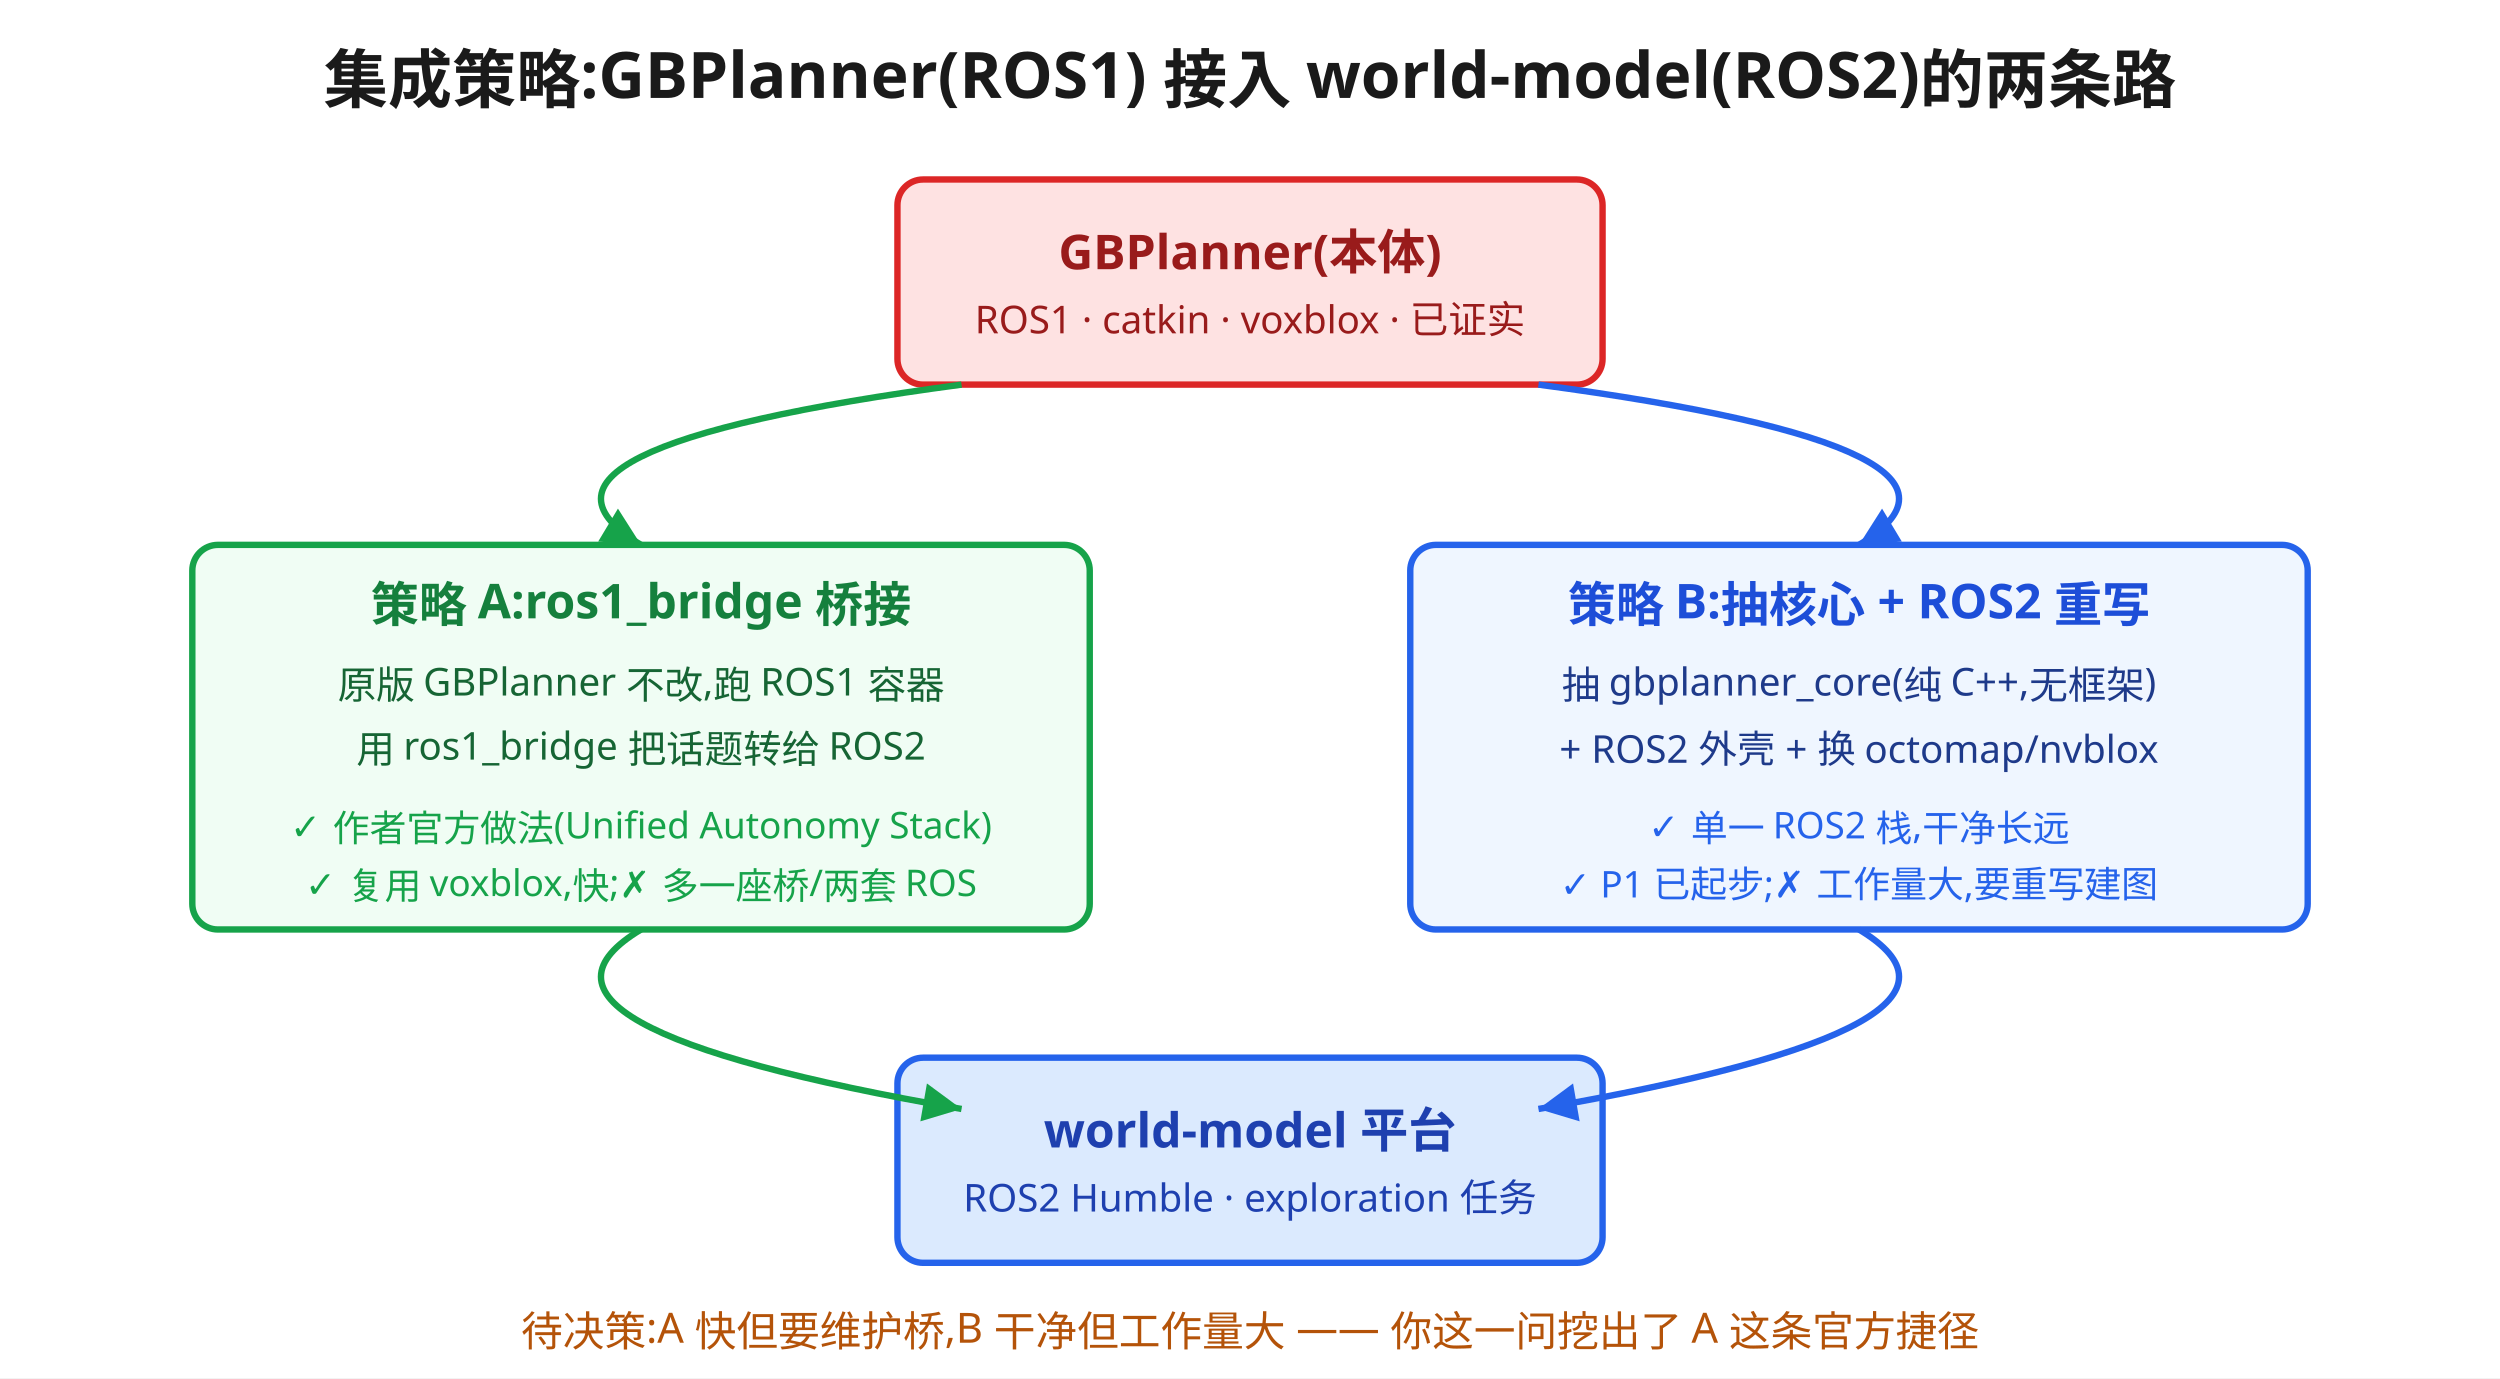
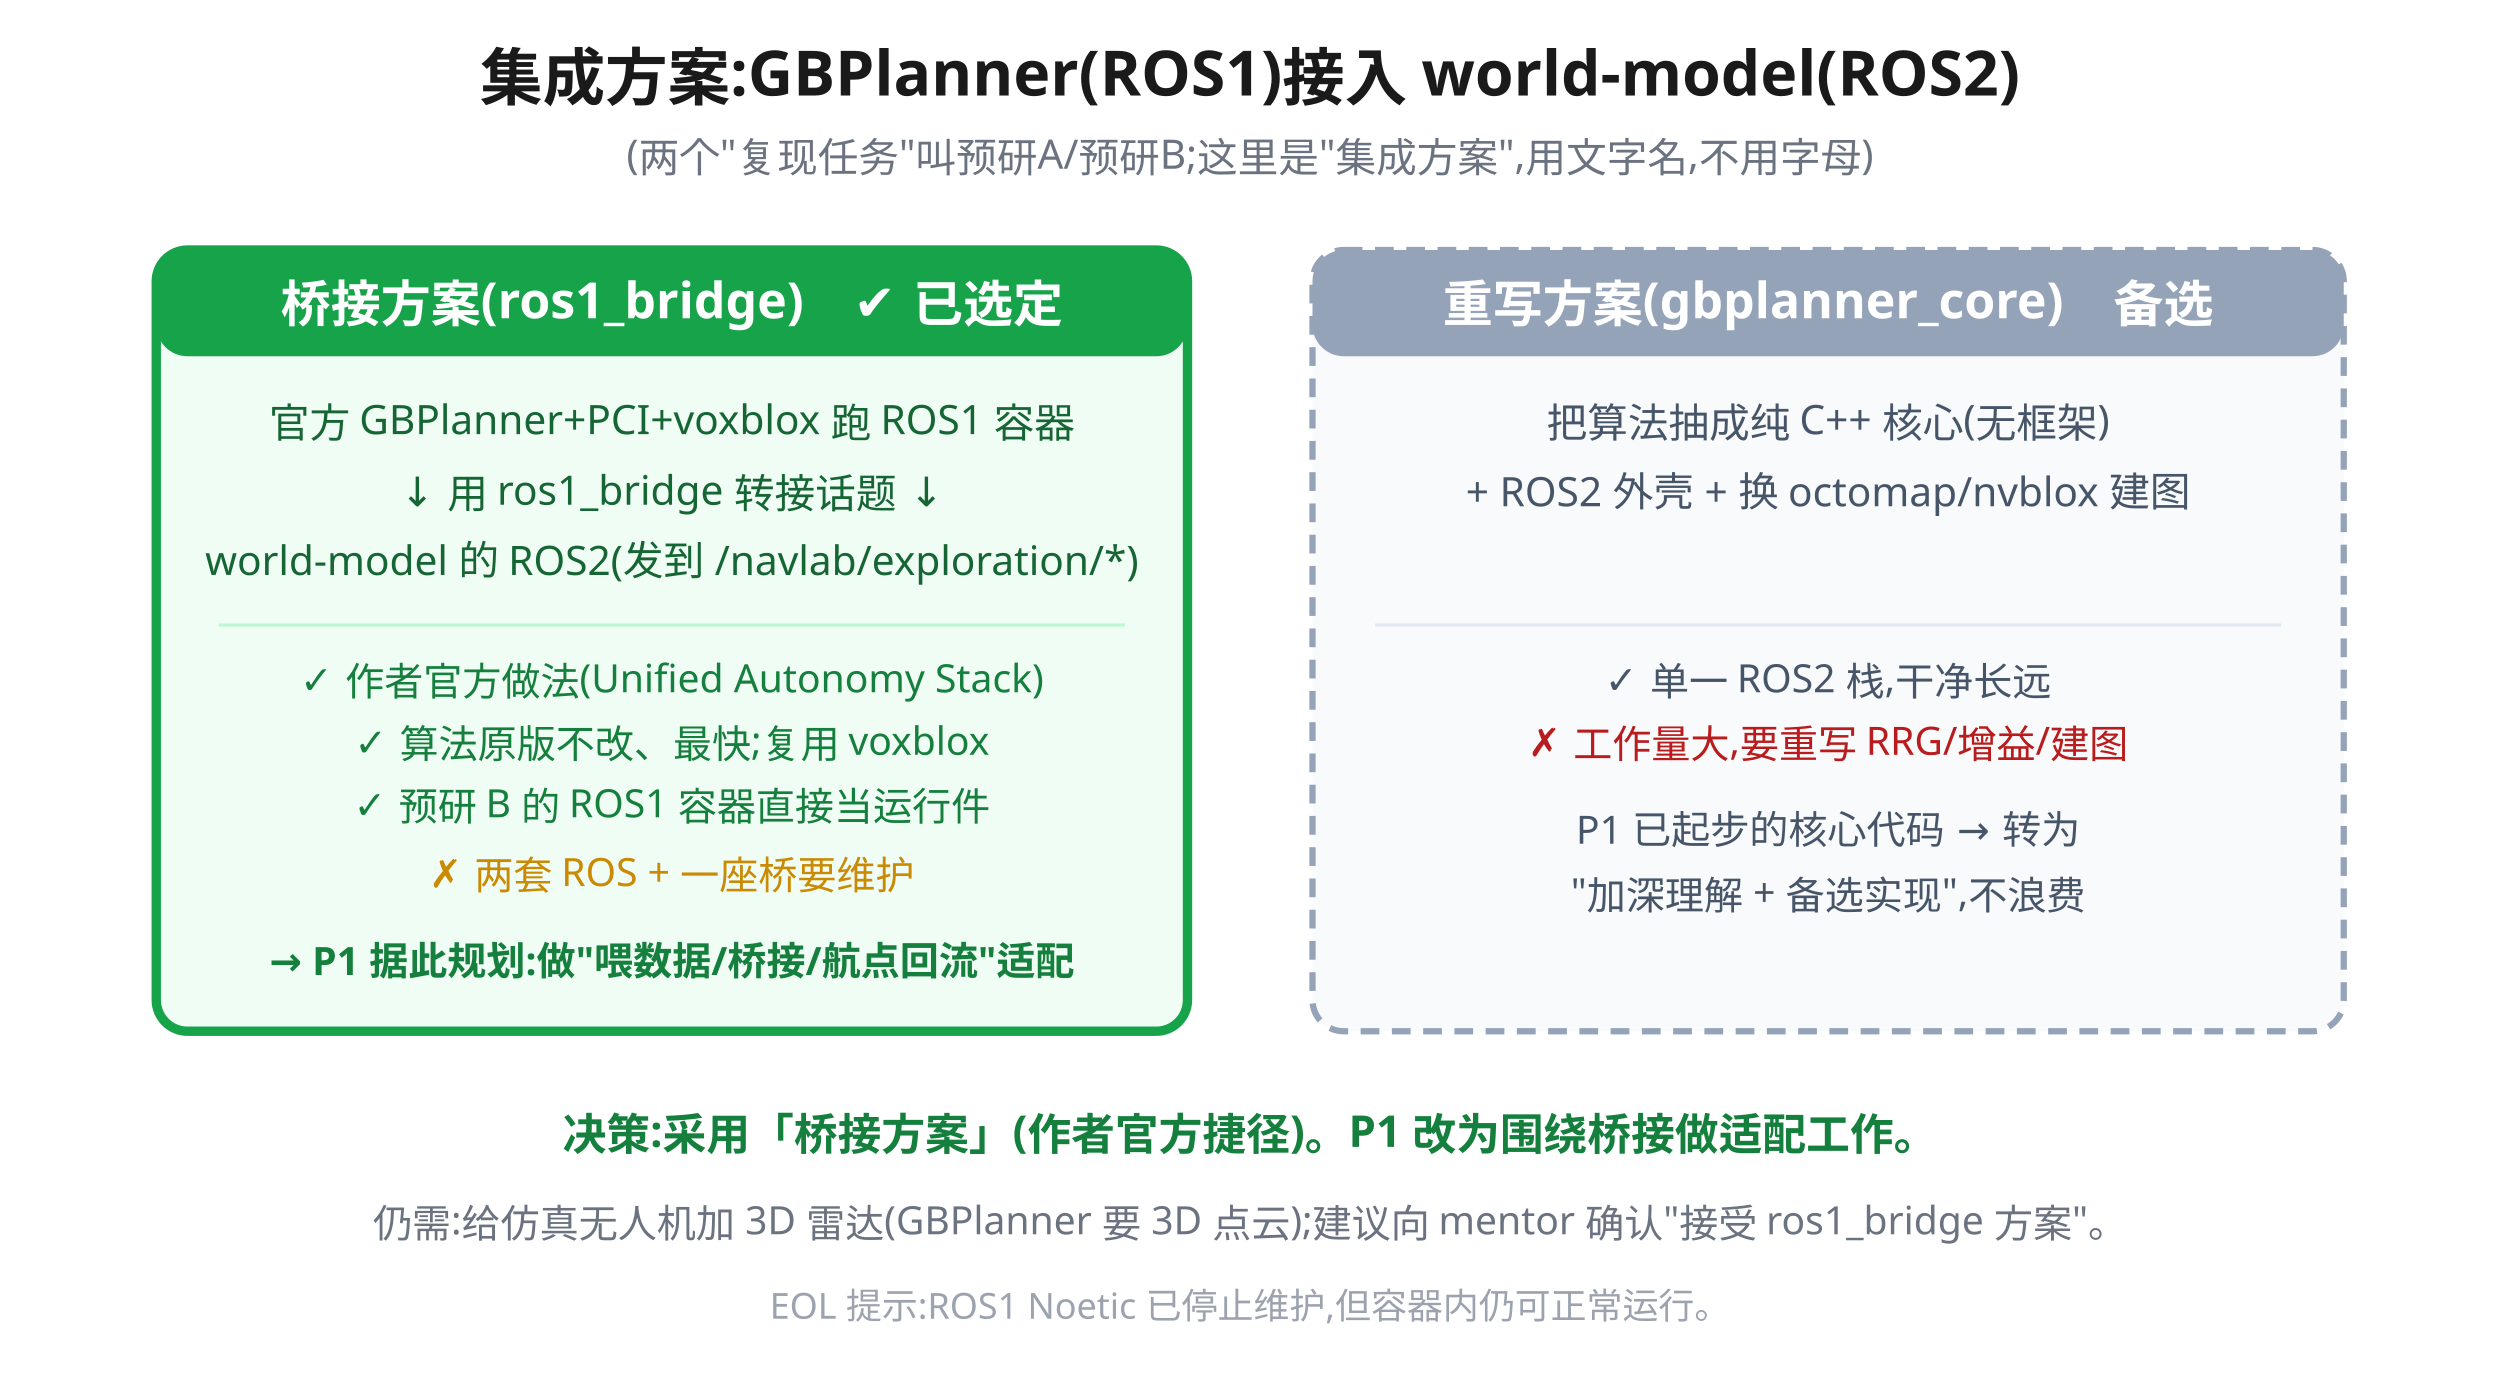
- <svg xmlns="http://www.w3.org/2000/svg" viewBox="0 0 780 430" font-family="Segoe UI, Microsoft YaHei, sans-serif">
-   <rect width="780" height="430" fill="#ffffff" />
-   <text x="390" y="32" text-anchor="middle" font-size="20" font-weight="bold" fill="#1a1a1a">集成策略:GBPlanner(ROS1) 接入 world-model(ROS2)的两条路</text>
-   <rect x="280" y="56" width="220" height="64" rx="8" fill="#fee2e2" stroke="#dc2626" stroke-width="2" />
-   <text x="390" y="84" text-anchor="middle" font-size="15" font-weight="bold" fill="#991b1b">GBPlanner(本体)</text>
-   <text x="390" y="104" text-anchor="middle" font-size="12" fill="#991b1b">ROS1 · catkin · voxblox · 已证实</text>
-   <rect x="280" y="330" width="220" height="64" rx="8" fill="#dbeafe" stroke="#2563eb" stroke-width="2" />
-   <text x="390" y="358" text-anchor="middle" font-size="15" font-weight="bold" fill="#1e40af">world-model 平台</text>
-   <text x="390" y="378" text-anchor="middle" font-size="12" fill="#1e40af">ROS2 Humble · exploration 任务</text>
-   <rect x="60" y="170" width="280" height="120" rx="8" fill="#f0fdf4" stroke="#16a34a" stroke-width="2" />
-   <text x="200" y="194" text-anchor="middle" font-size="15" font-weight="bold" fill="#15803d">策略 A:ros1_bridge 桥接</text>
-   <text x="200" y="218" text-anchor="middle" font-size="12" fill="#166534">原版 GBPlanner 不改,跑 ROS1 容器</text>
-   <text x="200" y="238" text-anchor="middle" font-size="12" fill="#166534">用 ros1_bridge 把话题转给 ROS2</text>
-   <text x="200" y="262" text-anchor="middle" font-size="11.5" fill="#16a34a">✓ 作者官方做法(Unified Autonomy Stack)</text>
-   <text x="200" y="280" text-anchor="middle" font-size="11.5" fill="#16a34a">✓ 复用 voxblox,快;✗ 多一座桥/两套 ROS</text>
-   <rect x="440" y="170" width="280" height="120" rx="8" fill="#eff6ff" stroke="#2563eb" stroke-width="2" />
-   <text x="580" y="194" text-anchor="middle" font-size="15" font-weight="bold" fill="#1d4ed8">策略 B:抽核心 + ROS2 重写</text>
-   <text x="580" y="218" text-anchor="middle" font-size="12" fill="#1e3a8a">抽 gbplanner_core(纯 C++,无框架)</text>
-   <text x="580" y="238" text-anchor="middle" font-size="12" fill="#1e3a8a">+ ROS2 外壳 + 换 octomap/nvblox</text>
-   <text x="580" y="262" text-anchor="middle" font-size="11.5" fill="#2563eb">✓ 单一 ROS2 栈,干净长远</text>
-   <text x="580" y="280" text-anchor="middle" font-size="11.5" fill="#2563eb">✓ P1 已起步;✗ 工作量大,要重写建图</text>
-   <g stroke="#16a34a" stroke-width="2" fill="none" marker-end="url(#ag)">
-     <path d="M300,120 Q150,140 200,170" />
-     <path d="M200,290 Q150,320 300,346" />
-   </g>
-   <g stroke="#2563eb" stroke-width="2" fill="none" marker-end="url(#ab)">
-     <path d="M480,120 Q630,140 580,170" />
-     <path d="M580,290 Q630,320 480,346" />
-   </g>
-   <defs>
-     <marker id="ag" markerWidth="9" markerHeight="9" refX="6" refY="3" orient="auto">
-       <path d="M0,0 L6,3 L0,6 Z" fill="#16a34a" />
-     </marker>
-     <marker id="ab" markerWidth="9" markerHeight="9" refX="6" refY="3" orient="auto">
-       <path d="M0,0 L6,3 L0,6 Z" fill="#2563eb" />
-     </marker>
-   </defs>
-   <text x="390" y="420" text-anchor="middle" font-size="13" fill="#b45309">待决策:A 快但要维护桥,B 干净但工作量大 —— 你这一问挖出了 A 这条官方捷径</text>
+ <svg xmlns="http://www.w3.org/2000/svg" viewBox="0 0 800 440" font-family="Segoe UI, Microsoft YaHei, sans-serif">
+   <rect width="800" height="440" fill="#ffffff" />
+   <text x="400" y="32" text-anchor="middle" font-size="20" font-weight="bold" fill="#1a1a1a">集成方案:GBPlanner(ROS1)接入 world-model(ROS2)</text>
+   <text x="400" y="54" text-anchor="middle" font-size="13" fill="#6b7280">(两个"复现任务"叫预研A/预研B;这里是"集成方案",用文字名,不用字母)</text>
+   <rect x="50" y="80" width="330" height="250" rx="10" fill="#f0fdf4" stroke="#16a34a" stroke-width="3" />
+   <rect x="50" y="80" width="330" height="34" rx="10" fill="#16a34a" />
+   <text x="215" y="103" text-anchor="middle" font-size="16" font-weight="bold" fill="#ffffff">桥接方案(ros1_bridge)　✔ 已选定</text>
+   <text x="215" y="140" text-anchor="middle" font-size="13" fill="#166534">官方 GBPlanner+PCI+voxblox 跑 ROS1 容器</text>
+   <text x="215" y="162" text-anchor="middle" font-size="13" fill="#166534">↓ 用 ros1_bridge 转接话题 ↓</text>
+   <text x="215" y="184" text-anchor="middle" font-size="13" fill="#166534">world-model 的 ROS2(发到 /navlab/exploration/*)</text>
+   <line x1="70" y1="200" x2="360" y2="200" stroke="#bbf7d0" />
+   <text x="215" y="222" text-anchor="middle" font-size="12.5" fill="#15803d">✓ 作者官方做法(Unified Autonomy Stack)</text>
+   <text x="215" y="242" text-anchor="middle" font-size="12.5" fill="#15803d">✓ 算法原版不改、最快;复用 voxblox</text>
+   <text x="215" y="262" text-anchor="middle" font-size="12.5" fill="#15803d">✓ 预研 B 的 ROS1 容器直接当运行件</text>
+   <text x="215" y="284" text-anchor="middle" font-size="12.5" fill="#ca8a04">✗ 两套 ROS + 一座桥要维护</text>
+   <text x="215" y="312" text-anchor="middle" font-size="12.5" font-weight="bold" fill="#15803d">→ P1 据此规划:做"喂数据/桥接/航点回流"适配</text>
+   <rect x="420" y="80" width="330" height="250" rx="10" fill="#f8fafc" stroke="#94a3b8" stroke-width="2" stroke-dasharray="6 4" />
+   <rect x="420" y="80" width="330" height="34" rx="10" fill="#94a3b8" />
+   <text x="585" y="103" text-anchor="middle" font-size="16" font-weight="bold" fill="#ffffff">重写方案(gbplanner_core)　备选</text>
+   <text x="585" y="140" text-anchor="middle" font-size="13" fill="#475569">把算法抽成纯 C++ 核心(无框架)</text>
+   <text x="585" y="162" text-anchor="middle" font-size="13" fill="#475569">+ ROS2 外壳 + 换 octomap/nvblox 建图</text>
+   <line x1="440" y1="200" x2="730" y2="200" stroke="#e2e8f0" />
+   <text x="585" y="222" text-anchor="middle" font-size="12.5" fill="#475569">✓ 单一 ROS2 栈,干净长远</text>
+   <text x="585" y="242" text-anchor="middle" font-size="12.5" fill="#b91c1c">✗ 工作量大,要重写 RRG/增益/建图</text>
+   <text x="585" y="270" text-anchor="middle" font-size="12.5" fill="#475569">P1 已起步的核心代码 → 转为</text>
+   <text x="585" y="290" text-anchor="middle" font-size="12.5" fill="#475569">"加深理解 + 备选实现",不浪费</text>
+   <text x="400" y="368" text-anchor="middle" font-size="14" font-weight="bold" fill="#15803d">决策:采用「桥接方案」(作者官方捷径)。P1 改为围绕桥接做适配工作。</text>
+   <text x="400" y="396" text-anchor="middle" font-size="12.5" fill="#6b7280">仍需:给仿真无人机加 3D 雷达(GBPlanner 要 3D 点云);建议向 mentor 确认"接受 ros1_bridge 方案"。</text>
+   <text x="400" y="422" text-anchor="middle" font-size="11.5" fill="#9ca3af">EOL 提示:ROS1 Noetic 已停止维护,但容器内仍可正常运行。</text>
</svg>
